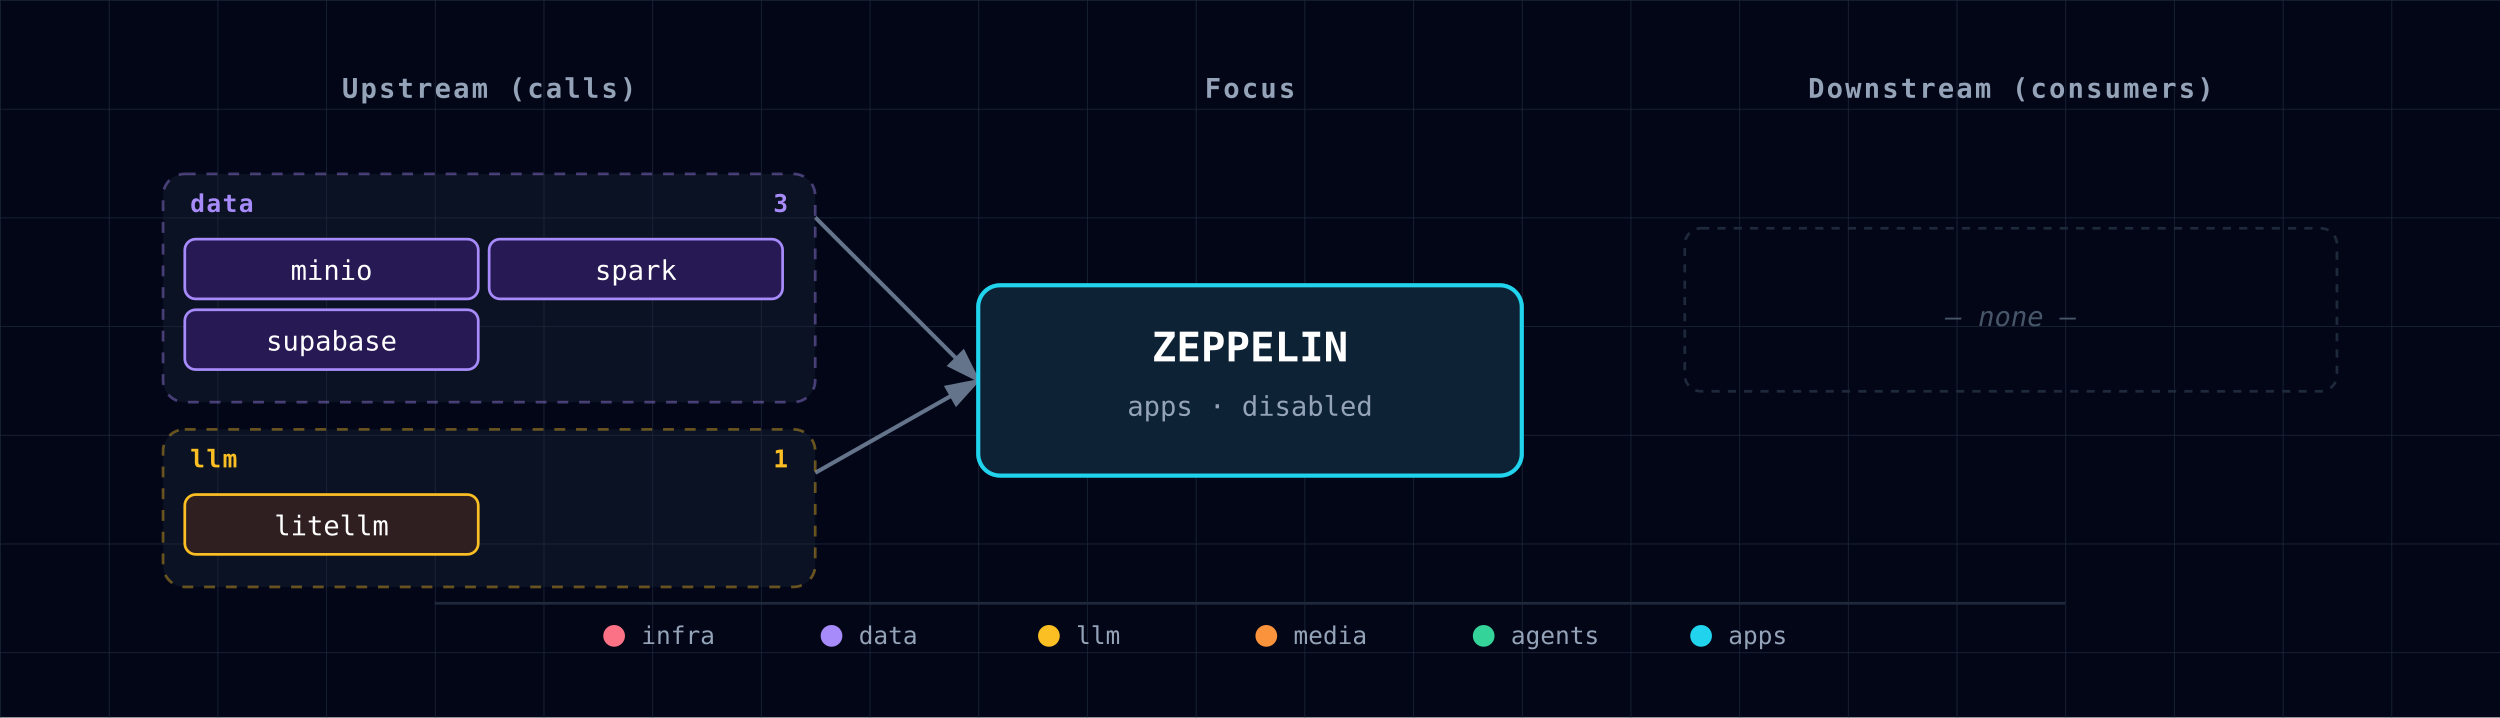
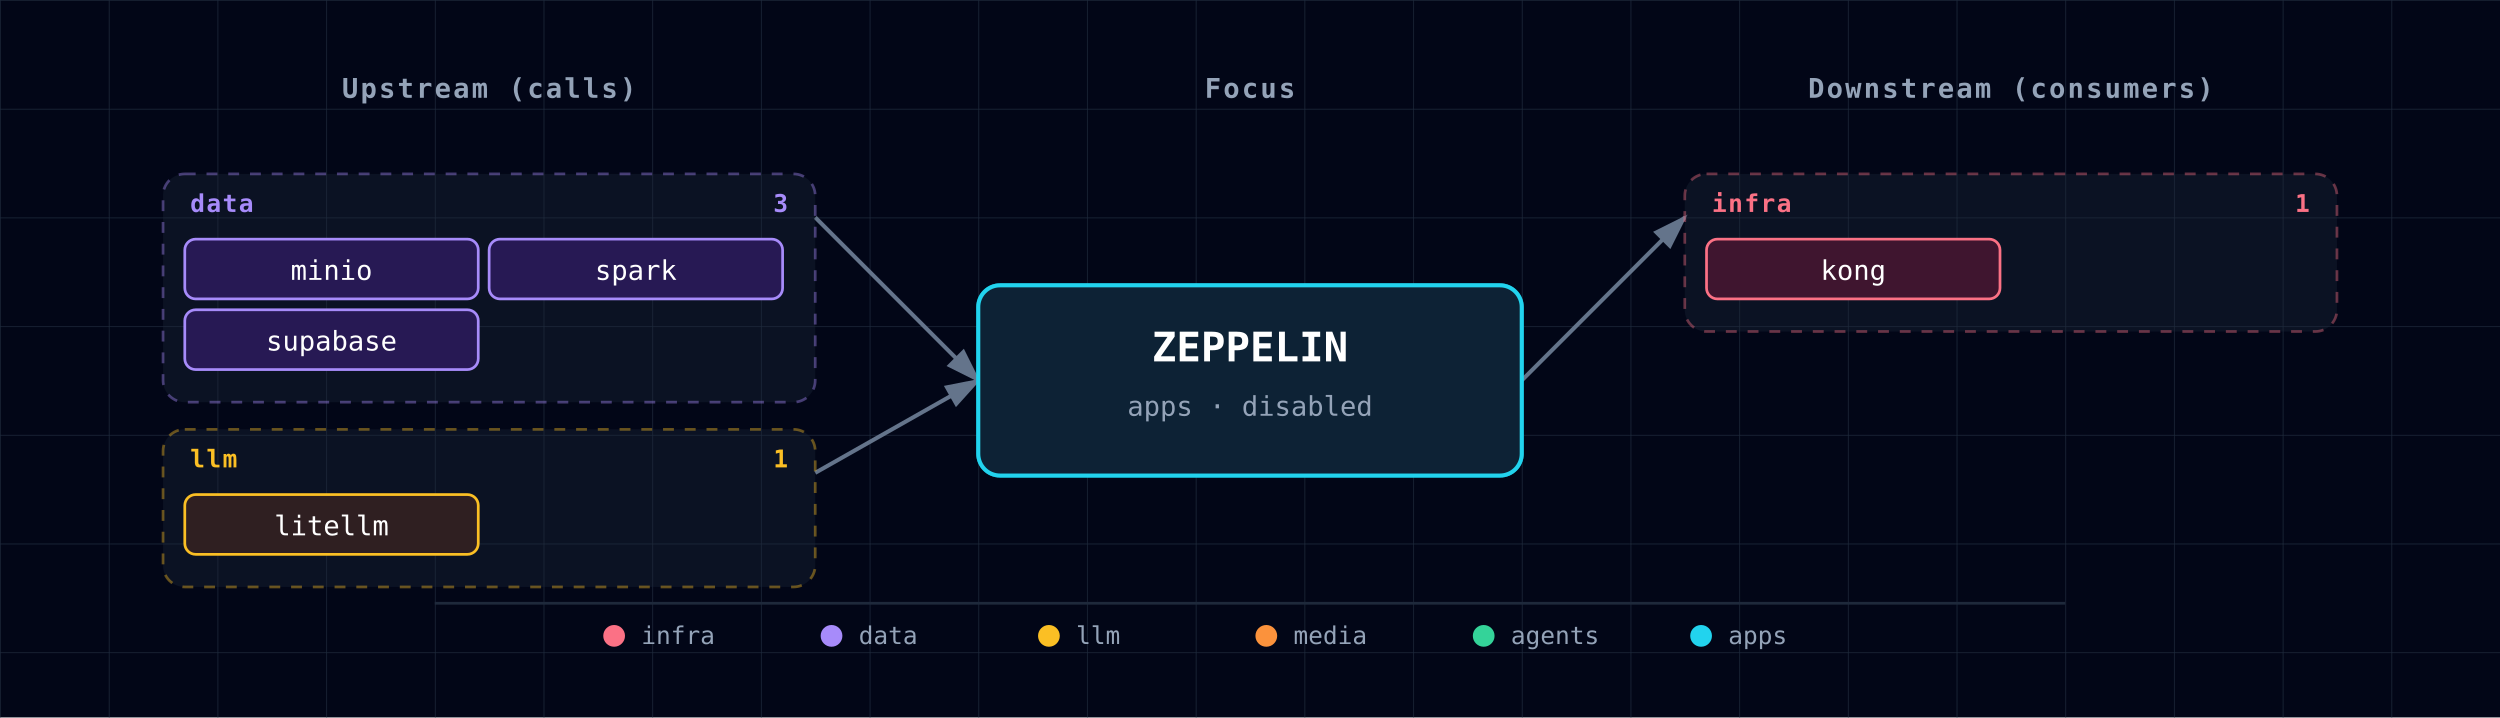
<svg xmlns="http://www.w3.org/2000/svg" viewBox="0 0 920 264" font-family="'JetBrains Mono', 'Fira Code', Menlo, Consolas, monospace">
  <defs>
    <pattern id="grid" width="40" height="40" patternUnits="userSpaceOnUse">
      <path d="M 40 0 L 0 0 0 40" fill="none" stroke="#1e293b" stroke-width="0.5" />
    </pattern>
    <marker id="arrowhead" markerWidth="9" markerHeight="6" refX="8" refY="3" orient="auto">
      <polygon points="0 0, 9 3, 0 6" fill="#64748b" />
    </marker>
    <filter id="focus-glow" x="-50%" y="-50%" width="200%" height="200%">
      <feGaussianBlur in="SourceAlpha" stdDeviation="6" />
      <feFlood flood-color="#22d3ee" flood-opacity="0.6" />
      <feComposite in2="SourceAlpha" operator="in" />
      <feMerge>
        <feMergeNode />
        <feMergeNode in="SourceGraphic" />
      </feMerge>
    </filter>
  </defs>
  <rect width="920" height="264" fill="#020617" />
  <rect width="920" height="264" fill="url(#grid)" />
  <text x="180" y="36" fill="#94a3b8" font-size="10" font-weight="600" text-anchor="middle" letter-spacing="0.08em">Upstream (calls)</text>
  <text x="460" y="36" fill="#94a3b8" font-size="10" font-weight="600" text-anchor="middle" letter-spacing="0.08em">Focus</text>
  <text x="740" y="36" fill="#94a3b8" font-size="10" font-weight="600" text-anchor="middle" letter-spacing="0.08em">Downstream (consumers)</text>
  <line x1="300" y1="80" x2="360" y2="140" stroke="#64748b" stroke-width="1.5" marker-end="url(#arrowhead)" />
  <line x1="300" y1="174" x2="360" y2="140" stroke="#64748b" stroke-width="1.5" marker-end="url(#arrowhead)" />
+   <line x1="560" y1="140" x2="620" y2="80" stroke="#64748b" stroke-width="1.5" marker-end="url(#arrowhead)" />
  <g>
    <g class="cluster">
      <rect x="60" y="64" width="240" height="84" rx="8" fill="rgba(30,41,59,0.35)" stroke="#a78bfa" stroke-width="1" stroke-dasharray="4,4" stroke-opacity="0.4" />
      <text x="70" y="78" fill="#a78bfa" font-size="9" font-weight="700" text-anchor="start" style="letter-spacing:0.06em;text-transform:uppercase;">data</text>
      <text x="290" y="78" fill="#a78bfa" font-size="9" font-weight="600" text-anchor="end">3</text>
    </g>
    <g>
      <rect x="68" y="88" width="108" height="22" rx="4" fill="#0f172a" />
      <rect x="68" y="88" width="108" height="22" rx="4" fill="rgba(76, 29, 149, 0.4)" stroke="#a78bfa" stroke-width="1" />
      <text x="122" y="103" fill="white" font-size="10" text-anchor="middle">minio</text>
    </g>
    <g>
      <rect x="180" y="88" width="108" height="22" rx="4" fill="#0f172a" />
      <rect x="180" y="88" width="108" height="22" rx="4" fill="rgba(76, 29, 149, 0.4)" stroke="#a78bfa" stroke-width="1" />
      <text x="234" y="103" fill="white" font-size="10" text-anchor="middle">spark</text>
    </g>
    <g>
      <rect x="68" y="114" width="108" height="22" rx="4" fill="#0f172a" />
      <rect x="68" y="114" width="108" height="22" rx="4" fill="rgba(76, 29, 149, 0.4)" stroke="#a78bfa" stroke-width="1" />
      <text x="122" y="129" fill="white" font-size="10" text-anchor="middle">supabase</text>
    </g>
    <g class="cluster">
      <rect x="60" y="158" width="240" height="58" rx="8" fill="rgba(30,41,59,0.35)" stroke="#fbbf24" stroke-width="1" stroke-dasharray="4,4" stroke-opacity="0.4" />
      <text x="70" y="172" fill="#fbbf24" font-size="9" font-weight="700" text-anchor="start" style="letter-spacing:0.06em;text-transform:uppercase;">llm</text>
      <text x="290" y="172" fill="#fbbf24" font-size="9" font-weight="600" text-anchor="end">1</text>
    </g>
    <g>
      <rect x="68" y="182" width="108" height="22" rx="4" fill="#0f172a" />
      <rect x="68" y="182" width="108" height="22" rx="4" fill="rgba(120, 53, 15, 0.3)" stroke="#fbbf24" stroke-width="1" />
      <text x="122" y="197" fill="white" font-size="10" text-anchor="middle">litellm</text>
    </g>
  </g>
  <g>
-     <rect x="620" y="84" width="240" height="60" rx="6" fill="none" stroke="#1e293b" stroke-width="1" stroke-dasharray="3,3" />
-     <text x="740" y="120" fill="#475569" font-size="10" font-style="italic" text-anchor="middle">— none —</text>
+     <g class="cluster">
+       <rect x="620" y="64" width="240" height="58" rx="8" fill="rgba(30,41,59,0.35)" stroke="#fb7185" stroke-width="1" stroke-dasharray="4,4" stroke-opacity="0.4" />
+       <text x="630" y="78" fill="#fb7185" font-size="9" font-weight="700" text-anchor="start" style="letter-spacing:0.06em;text-transform:uppercase;">infra</text>
+       <text x="850" y="78" fill="#fb7185" font-size="9" font-weight="600" text-anchor="end">1</text>
+     </g>
+     <g>
+       <rect x="628" y="88" width="108" height="22" rx="4" fill="#0f172a" />
+       <rect x="628" y="88" width="108" height="22" rx="4" fill="rgba(136, 19, 55, 0.4)" stroke="#fb7185" stroke-width="1" />
+       <text x="682" y="103" fill="white" font-size="10" text-anchor="middle">kong</text>
+     </g>
  </g>
  <g class="focus" filter="url(#focus-glow)">
    <rect x="360" y="105" width="200" height="70" rx="8" fill="#0f172a" />
    <rect x="360" y="105" width="200" height="70" rx="8" fill="rgba(8, 51, 68, 0.4)" stroke="#22d3ee" stroke-width="1.5" />
    <text x="460" y="133" fill="white" font-size="15" font-weight="700" text-anchor="middle">ZEPPELIN</text>
    <text x="460" y="153" fill="#94a3b8" font-size="10" text-anchor="middle">apps · disabled</text>
  </g>
  <g class="legend">
    <line x1="160" y1="222" x2="760" y2="222" stroke="#1e293b" stroke-width="1" />
    <circle cx="226" cy="234" r="4" fill="#fb7185" />
    <text x="236" y="237" fill="#94a3b8" font-size="9" font-weight="400" text-anchor="start">infra</text>
    <circle cx="306" cy="234" r="4" fill="#a78bfa" />
    <text x="316" y="237" fill="#94a3b8" font-size="9" font-weight="400" text-anchor="start">data</text>
    <circle cx="386" cy="234" r="4" fill="#fbbf24" />
    <text x="396" y="237" fill="#94a3b8" font-size="9" font-weight="400" text-anchor="start">llm</text>
    <circle cx="466" cy="234" r="4" fill="#fb923c" />
    <text x="476" y="237" fill="#94a3b8" font-size="9" font-weight="400" text-anchor="start">media</text>
    <circle cx="546" cy="234" r="4" fill="#34d399" />
    <text x="556" y="237" fill="#94a3b8" font-size="9" font-weight="400" text-anchor="start">agents</text>
    <circle cx="626" cy="234" r="4" fill="#22d3ee" />
    <text x="636" y="237" fill="#94a3b8" font-size="9" font-weight="400" text-anchor="start">apps</text>
  </g>
</svg>
